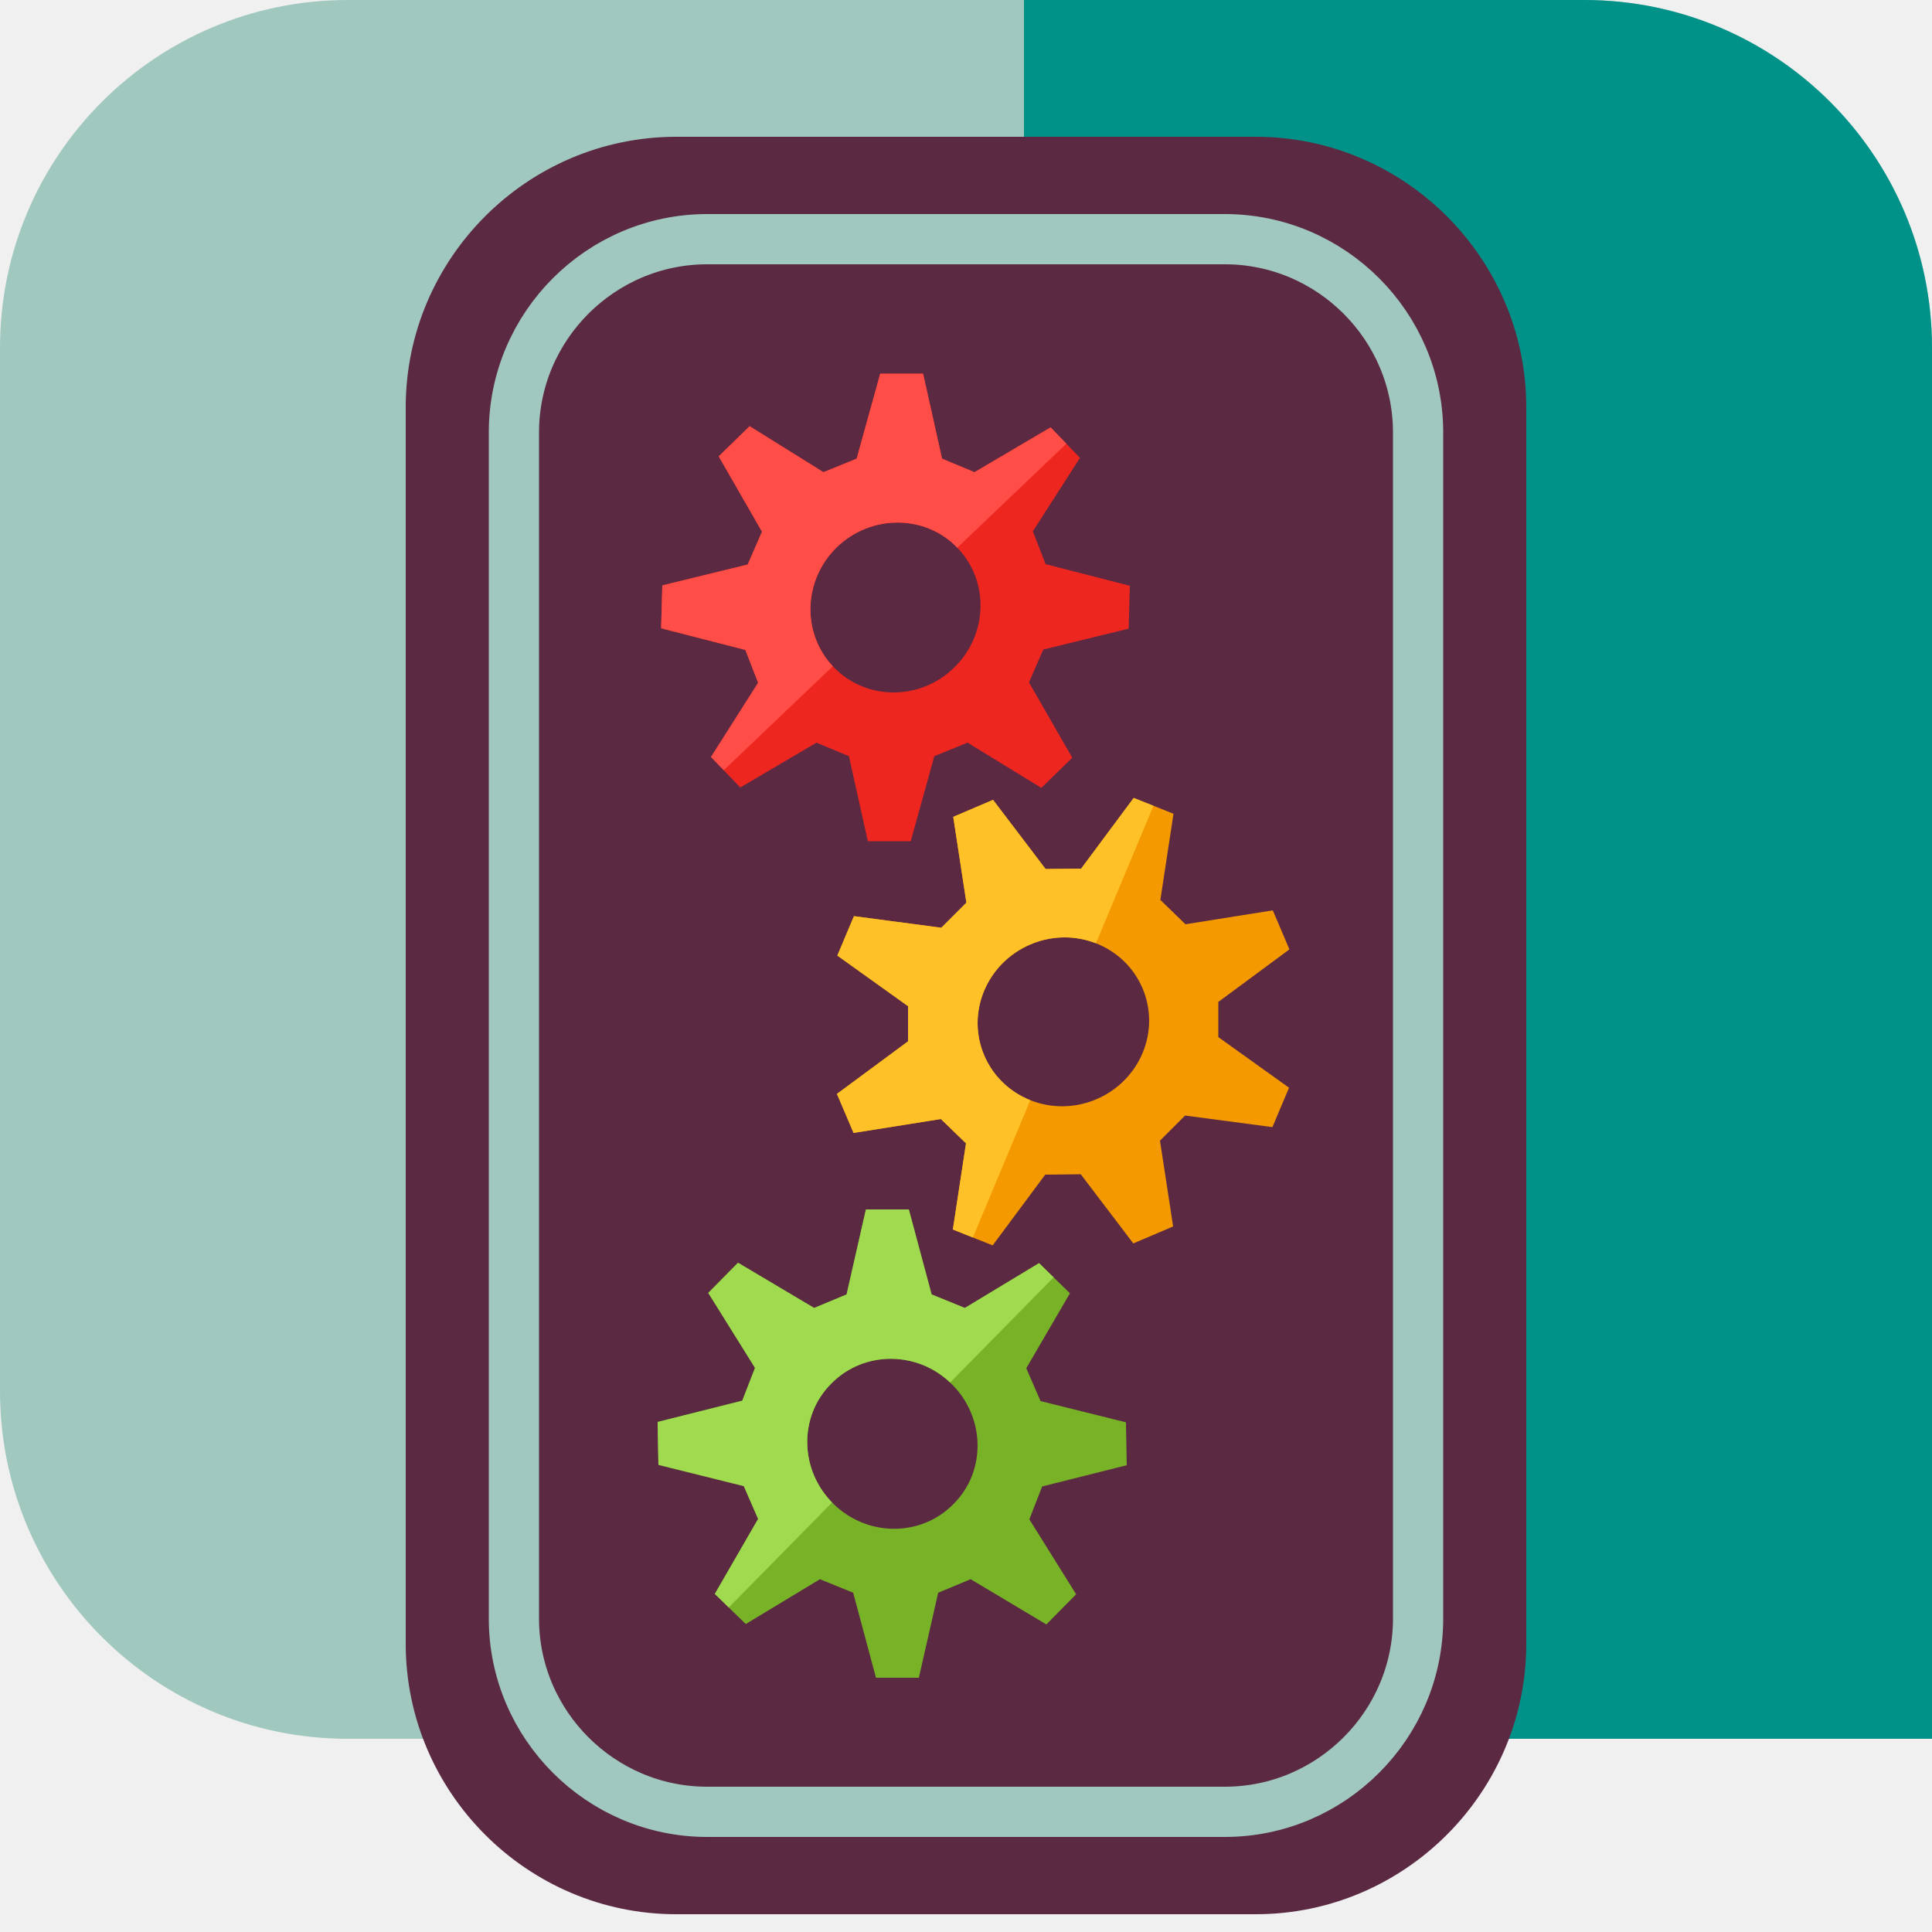
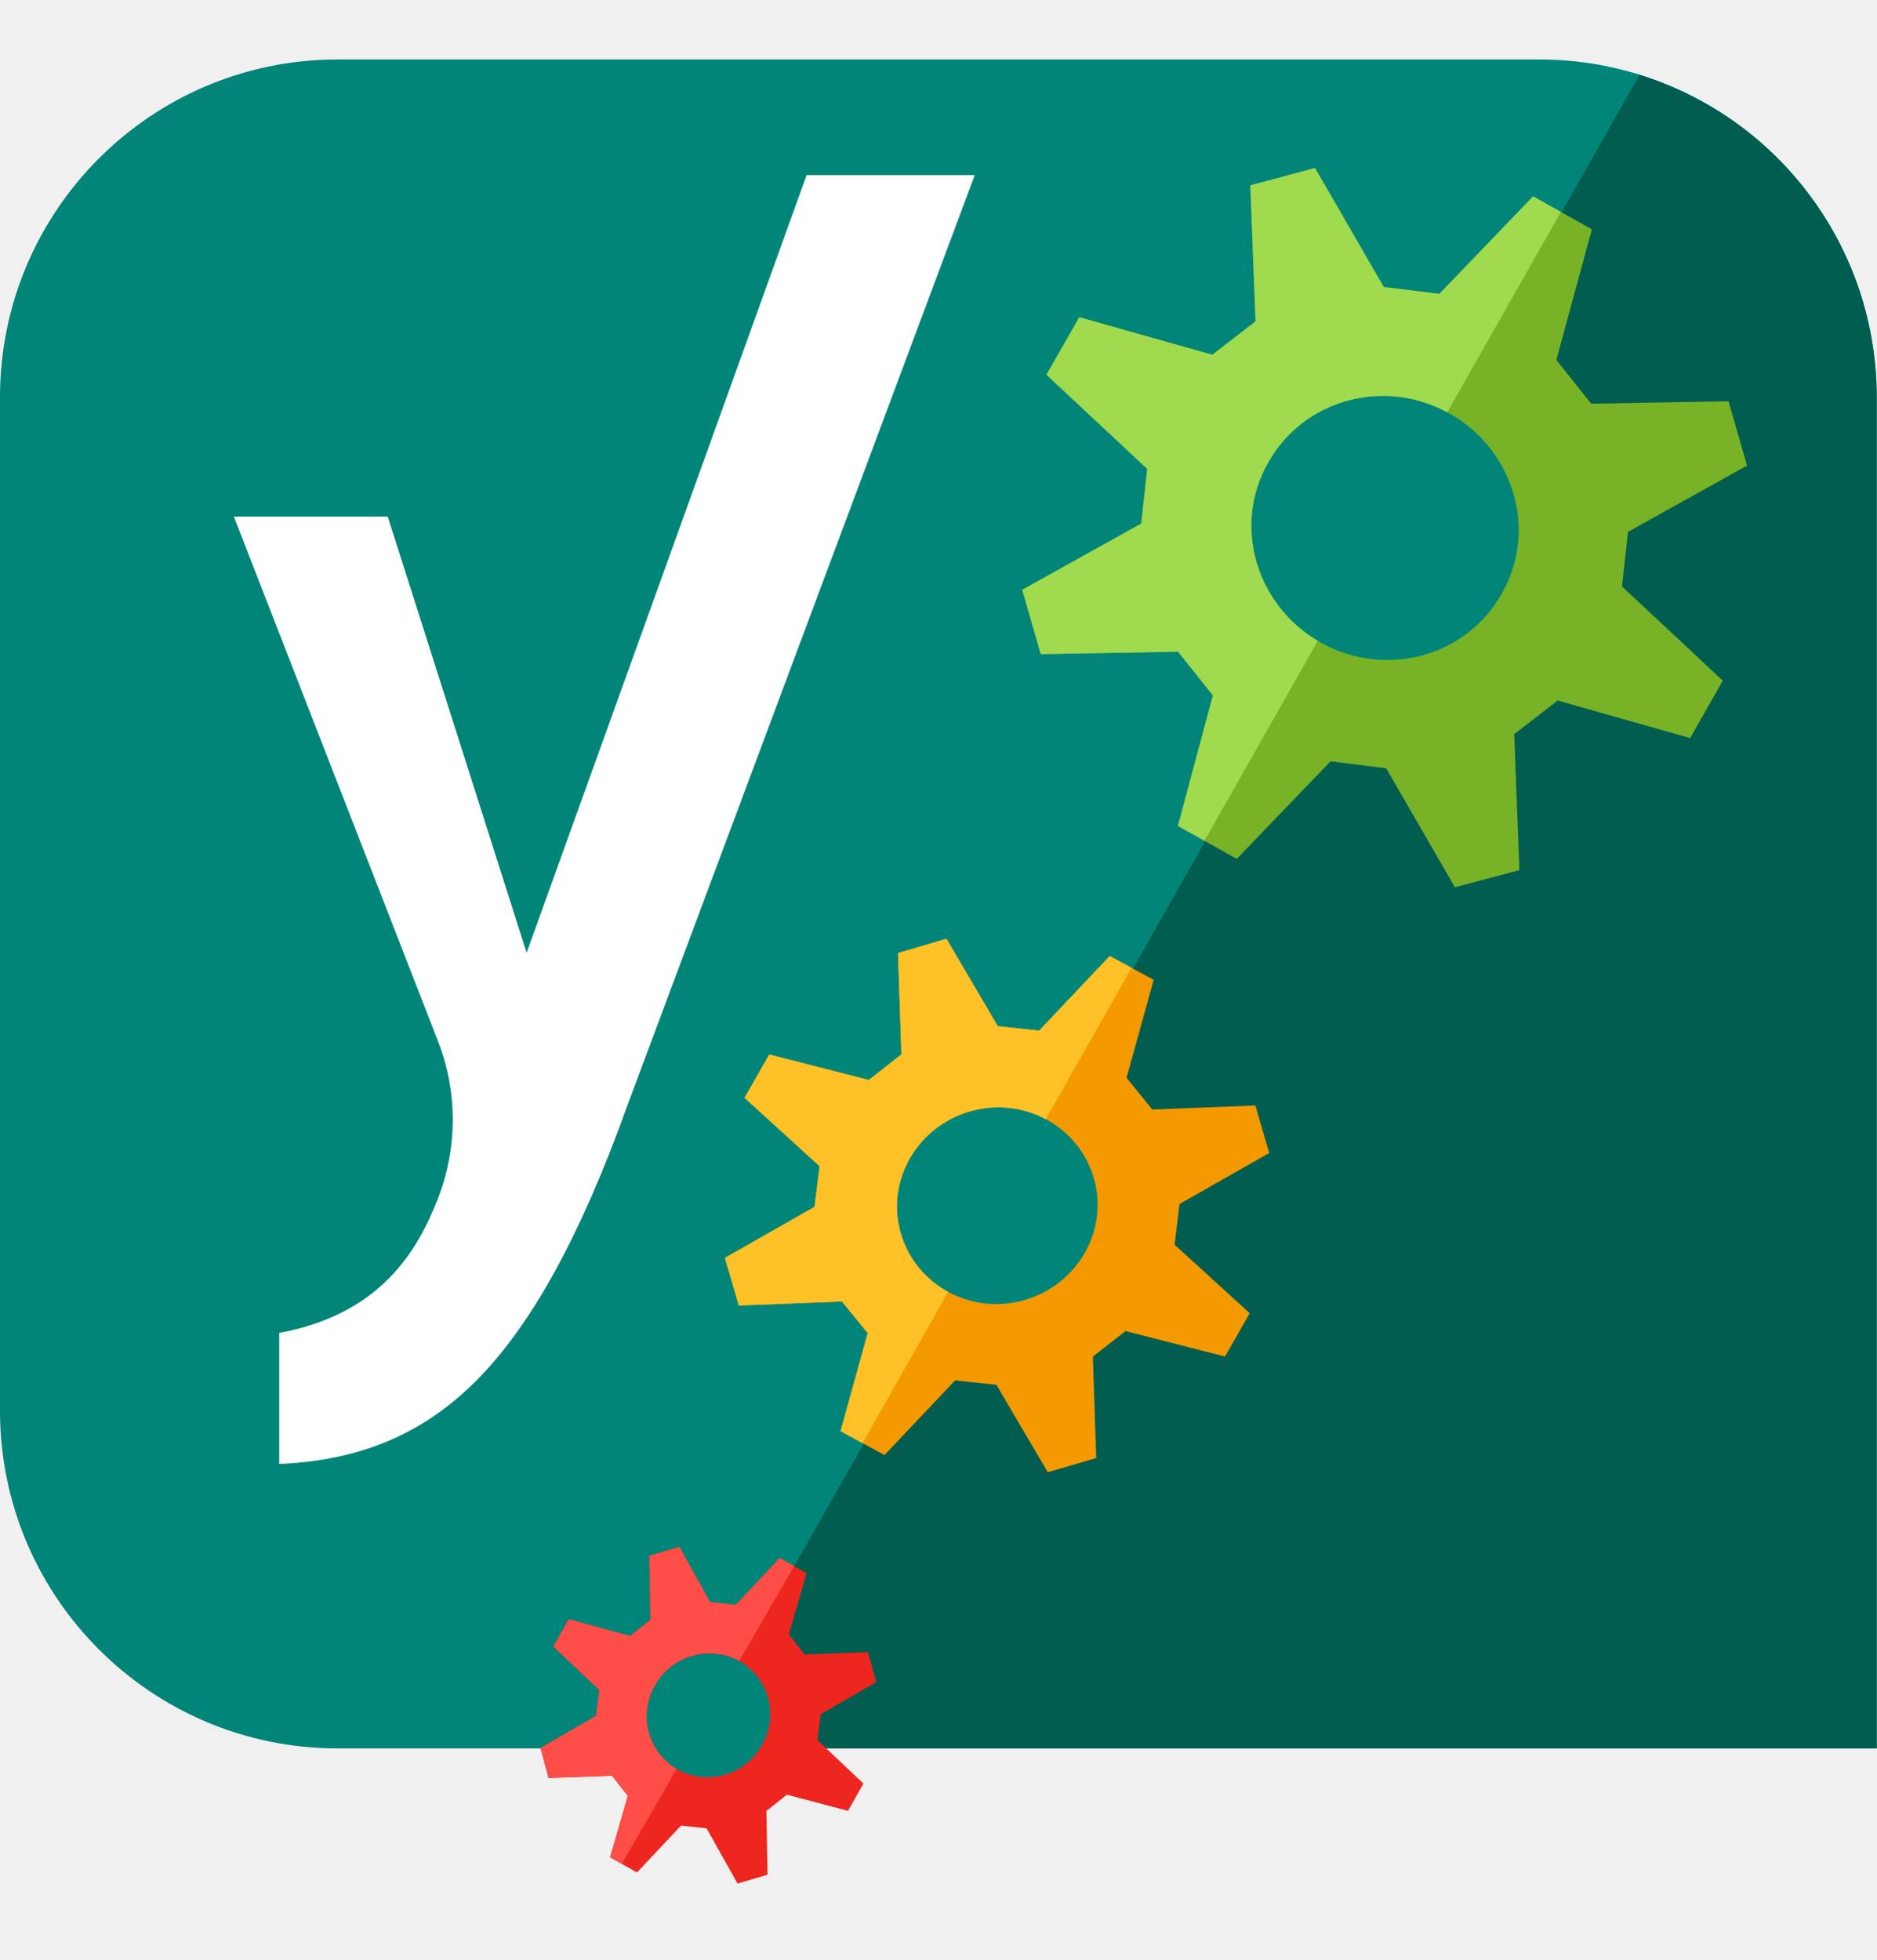
- <svg xmlns="http://www.w3.org/2000/svg" xmlns:xlink="http://www.w3.org/1999/xlink" viewBox="0 0 500 500">
-   <style>.st0{fill:#a0c8be}.st1{fill:#009288}.st2{fill:#5b2942}.st3{fill:none;stroke:#a0c8be;stroke-width:13;stroke-miterlimit:10}.st4{clip-path:url(#XMLID_5_);fill:#ff4e47}.st5{clip-path:url(#XMLID_6_);fill:#fec228}.st6{clip-path:url(#XMLID_7_);fill:#9fda4f}</style>
-   <path class="st0" d="M500 450H90c-49.7 0-90-40.3-90-90V90C0 40.3 40.3 0 90 0h320c49.7 0 90 40.3 90 90v360z" id="BG" />
-   <path class="st1" d="M410 0H265v450h235V90c0-49.7-40.3-90-90-90z" id="BG_dark_1_" />
-   <g id="bg_light">
-     <path class="st2" d="M325 495.4H175c-38.5 0-70-31.5-70-70v-320c0-38.5 31.5-70 70-70h150c38.5 0 70 31.5 70 70v320c0 38.5-31.5 70-70 70z" />
-     <path class="st3" d="M317 468.9H183c-27.5 0-50-22.5-50-50v-307c0-27.5 22.5-50 50-50h134c27.5 0 50 22.5 50 50v307c0 27.5-22.5 50-50 50z" />
+ <svg xmlns="http://www.w3.org/2000/svg" viewBox="0 0 500 522">
+   <defs>
+     <clipPath id="a" transform="translate(0 15.84)">
+       <path d="M214.89 403.32l-7.17-4.05L196 411.76l-6.81-.73-8.19-14.71-8 2.35.3 17.05-5.45 4.33-16.33-4.47-4.1 7.28 12.25 11.59-.86 6.87-14.81 8.56 2.15 8 16.92-.61 4.2 5.38-4.73 16.35 7.17 4.05 11.73-12.49 6.81.73 8.24 14.71 8-2.35-.3-17 5.46-4.33 16.28 4.32 4.1-7.28-12.24-11.59.85-6.87 14.79-8.55-2.16-8-16.92.62-4.2-5.39zM203 449.12a16.59 16.59 0 0 1-22.46 6.52 16.35 16.35 0 0 1-6.06-22.44 16.65 16.65 0 0 1 22.45-6.52 16.35 16.35 0 0 1 6.07 22.44z" fill="none" />
+     </clipPath>
+     <clipPath id="b" transform="translate(0 15.84)">
+       <path d="M338.15 291.36l-3.69-12.66-27.46 1.08-6.86-8.44 7.23-26.12-11.71-6.35-18.82 19.89-11-1.19-13.68-23.29-12.91 3.79.9 27-8.68 6.83-26.53-6.79-6.58 11.55 20 18.23-1.36 10.82-23.88 13.6 3.72 12.69 27.47-1.08 6.86 8.44-7.23 26.12 11.71 6.35 18.82-19.89 11 1.19 13.68 23.28 12.91-3.78-.9-27 8.68-6.83 26.53 6.79 6.58-11.55-20-18.23 1.3-10.86zM273 330.53c-14.16 4.11-28.94-3.82-33-17.73s4.23-28.41 18.4-32.52 28.94 3.81 33 17.72-4.25 28.41-18.4 32.53z" fill="none" />
+     </clipPath>
+     <clipPath id="c" transform="translate(0 15.84)">
+       <path d="M450.3 180.81l8.7-15.31-26.85-25.08 1.59-14.56 31.71-17.65-4.93-17.15-36.59.66-9.28-11.66 9.47-34.81-15.66-8.78-25 26-14.8-1.85-18.31-31.7-17.23 4.62 1.39 36.23L323 78.68l-35.45-10L278.8 84l26.85 25.08-1.59 14.57-31.71 17.65 4.93 17.14 36.59-.65 9.28 11.65-9.32 34.77L329.5 213l25-26 14.81 1.86 18.3 31.69 17.2-4.55-1.38-36.23L415 170.8zm-98.51-25.51c-17.23-9.69-23.52-31.3-13.86-48 9.46-16.85 31.19-22.67 48.27-12.94 17.24 9.69 23.53 31.3 13.87 48-9.46 16.85-31.07 22.64-48.28 12.94z" fill="none" />
+     </clipPath>
+   </defs>
+   <path d="M436.82 19.9A90 90 0 0 0 410 15.84H90a90 90 0 0 0-90 90v270a90 90 0 0 0 90 90h410v-360a90 90 0 0 0-63.18-85.94z" fill="#008578" />
+   <path d="M436.8 19.94l-252.7 445.9H500v-360a90 90 0 0 0-63.2-85.9z" fill="#005d50" />
+   <path d="M74.4 355.14v34.9c21.6-.9 38.5-8 52.8-22.5s27.4-38 39.9-72.9l92.6-248h-44.8l-74.6 207.2-37-116.2h-41l54.4 139.8a57.54 57.54 0 0 1 0 41.8c-5.5 14.2-15.4 30.9-42.3 35.9z" fill="#fff" />
+   <g fill="#008578">
+     <circle cx="367.46" cy="144.56" r="47.35" />
+     <circle cx="267.18" cy="319.33" r="31.23" />
+     <ellipse cx="192.45" cy="458.04" rx="20.2" ry="20.84" />
  </g>
-   <g id="Layer_2">
-     <defs>
-       <path id="XMLID_1_" d="M279.5 118.5l-7.6-7.9-19.7 11.6-8.4-3.5-4.9-22h-11.1l-6.1 22-8.6 3.5-19.1-11.9-8 7.8 11.2 19.5-3.7 8.5-22.1 5.4-.3 11.1 21.8 5.6 3.3 8.5-12.2 19.2 7.6 7.9 19.7-11.6 8.4 3.5 4.9 22h11.1l6.1-22 8.6-3.5 19.1 11.7 8-7.8-11.2-19.5 3.7-8.5 22.1-5.4.3-11.1-21.8-5.6-3.3-8.5 12.2-19zm-32.6 54.3c-8.8 8.6-22.8 8.5-31.1-.1-8.4-8.6-8-22.6.8-31.1s22.8-8.5 31.1.1c8.4 8.6 8 22.6-.8 31.1z" />
-     </defs>
-     <use xlink:href="#XMLID_1_" overflow="visible" fill="#ED261F" />
-     <clipPath id="XMLID_5_">
-       <use xlink:href="#XMLID_1_" overflow="visible" />
-     </clipPath>
-     <path class="st4" d="M307.5 84.8L158.9 226.4l4.9-147.2 143.7 7.1z" />
-     <defs>
-       <path id="XMLID_2_" d="M333.7 245.7l-4.3-10.1-22.6 3.6-6.5-6.3 3.4-22.3-10.3-4.1-13.6 18.3-9.2.1L257 207l-10.3 4.4 3.4 22.2-6.5 6.5-22.6-3-4.3 10.2 18.3 13.1v9.1l-18.4 13.6 4.3 10.1 22.6-3.6 6.5 6.3-3.4 22.3 10.3 4.1 13.6-18.3 9.2-.1 13.6 17.9 10.3-4.4-3.4-22.2 6.5-6.5 22.6 3 4.3-10.2-18.3-13.1v-9.1l18.4-13.6zm-50 38.8c-11.3 4.8-24.3-.3-29-11.4-4.7-11.1.7-23.9 12-28.7 11.3-4.8 24.3.3 29 11.4 4.7 11.1-.7 23.9-12 28.7z" />
-     </defs>
-     <use xlink:href="#XMLID_2_" overflow="visible" fill="#F49A00" />
-     <clipPath id="XMLID_6_">
-       <use xlink:href="#XMLID_2_" overflow="visible" />
-     </clipPath>
-     <path class="st5" d="M311 178.7l-72.3 172.8-63.3-136z" />
-     <defs>
-       <path id="XMLID_3_" d="M270.8 420.4l7.7-7.8-12.1-19.4 3.3-8.5 21.9-5.5-.2-11.1-22.1-5.5-3.7-8.5 11.3-19.4-8-7.8-19.2 11.6-8.6-3.5-5.9-22h-11.1l-5 22-8.4 3.5-19.7-11.7-7.7 7.8 12.1 19.4-3.3 8.5-21.9 5.5.2 11.1 22.1 5.5 3.7 8.5-11.2 19.4 8 7.8 19.2-11.6 8.6 3.5 5.9 22h11.1l5-22 8.4-3.5 19.6 11.7zm-55.1-31.2c-8.8-8.6-9.1-22.6-.6-31.1 8.4-8.6 22.4-8.6 31.1 0 8.8 8.6 9.1 22.6.6 31.1-8.4 8.6-22.3 8.6-31.1 0z" />
-     </defs>
-     <use xlink:href="#XMLID_3_" overflow="visible" fill="#77B227" />
-     <clipPath id="XMLID_7_">
-       <use xlink:href="#XMLID_3_" overflow="visible" />
-     </clipPath>
-     <path class="st6" d="M301 301.8L153.2 452l9.7-159.3z" />
+   <path d="M214.89 419.16l-7.17-4.05L196 427.6l-6.81-.73-8.19-14.71-8 2.35.3 17.05-5.45 4.33-16.33-4.47-4.1 7.28 12.25 11.59-.86 6.87-14.81 8.56 2.15 8 16.92-.61 4.2 5.38-4.73 16.35 7.17 4.05 11.73-12.49 6.81.73 8.24 14.71 8-2.35-.3-17 5.46-4.33 16.28 4.32 4.1-7.28-12.24-11.59.85-6.87 14.79-8.55-2.16-8-16.92.62-4.2-5.39zM203 464.96a16.59 16.59 0 0 1-22.46 6.52 16.35 16.35 0 0 1-6.06-22.44 16.65 16.65 0 0 1 22.45-6.52 16.35 16.35 0 0 1 6.07 22.44z" fill="#ed261f" />
+   <g clip-path="url(#a)">
+     <path fill="#ff4e47" d="M227.89 389.09L150.95 522l-27.92-106.44 105.18-25.4-.32-1.07z" />
+   </g>
+   <path d="M338.15 307.2l-3.69-12.66-27.46 1.08-6.86-8.44 7.23-26.12-11.71-6.35-18.82 19.89-11-1.19-13.68-23.29-12.91 3.79.9 27-8.68 6.83-26.53-6.79-6.58 11.55 20 18.23-1.36 10.82-23.88 13.6 3.72 12.69 27.47-1.08 6.86 8.44-7.23 26.12 11.71 6.35 18.82-19.89 11 1.19 13.68 23.28 12.91-3.78-.9-27 8.68-6.83 26.53 6.79 6.58-11.55-20-18.23 1.3-10.86zM273 346.37c-14.16 4.11-28.94-3.82-33-17.73s4.23-28.41 18.4-32.52 28.94 3.81 33 17.72-4.25 28.41-18.4 32.53z" fill="#f49a00" />
+   <g clip-path="url(#b)">
+     <path fill="#fec228" d="M320.6 224.05L209.78 419.88l-56.16-171.22 166.98-24.61z" />
+   </g>
+   <path d="M450.3 196.65l8.7-15.31-26.85-25.08 1.59-14.56 31.71-17.65-4.93-17.15-36.59.66-9.28-11.66 9.47-34.81-15.66-8.78-25 26-14.8-1.85-18.31-31.7-17.23 4.62 1.39 36.23L323 94.52l-35.45-10-8.75 15.32 26.85 25.08-1.59 14.57-31.71 17.65 4.93 17.14 36.59-.65 9.28 11.65-9.32 34.77 15.67 8.79 25-26 14.81 1.86 18.3 31.69 17.2-4.55-1.38-36.23 11.57-8.97zm-98.51-25.51c-17.23-9.69-23.52-31.3-13.86-48 9.46-16.85 31.19-22.67 48.27-12.94 17.24 9.69 23.53 31.3 13.87 48-9.46 16.85-31.07 22.64-48.28 12.94z" fill="#77b227" />
+   <g clip-path="url(#c)">
+     <path fill="#9fda4f" d="M447.85 0L280.9 294.61l-51.19-251.3L447.85 0z" />
  </g>
</svg>
